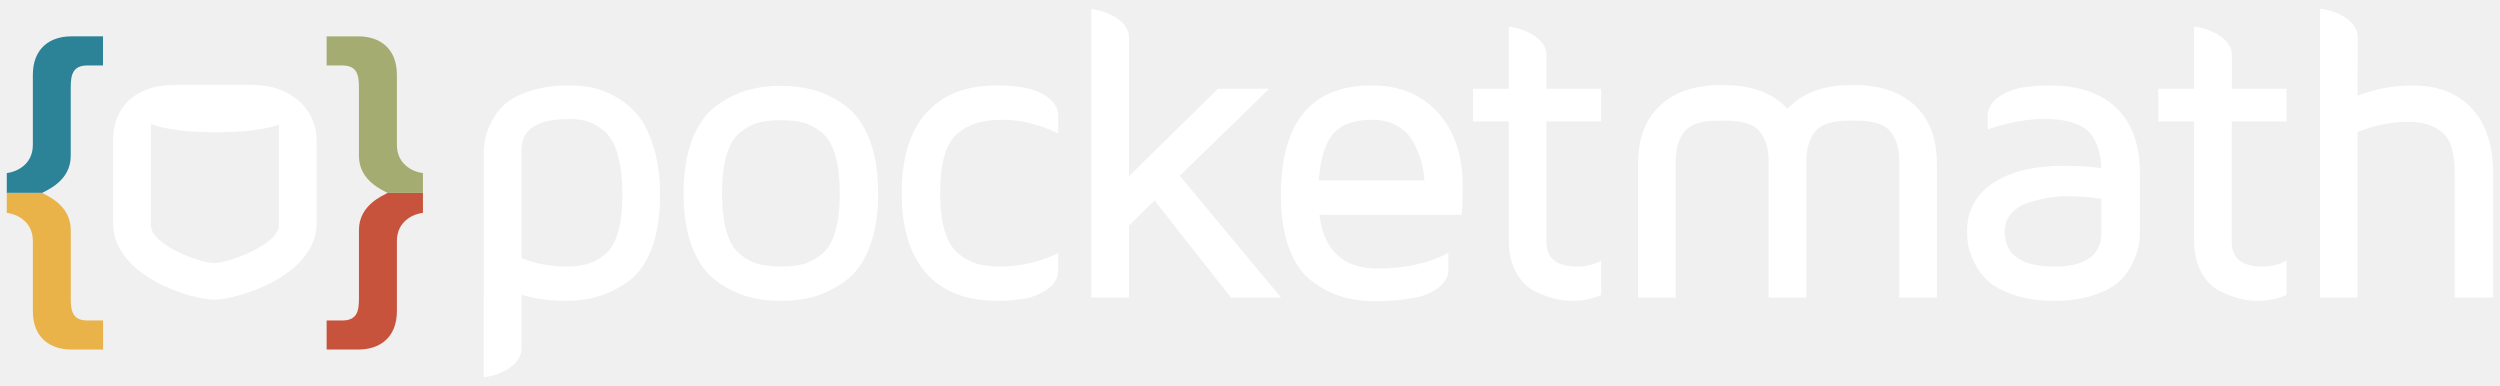
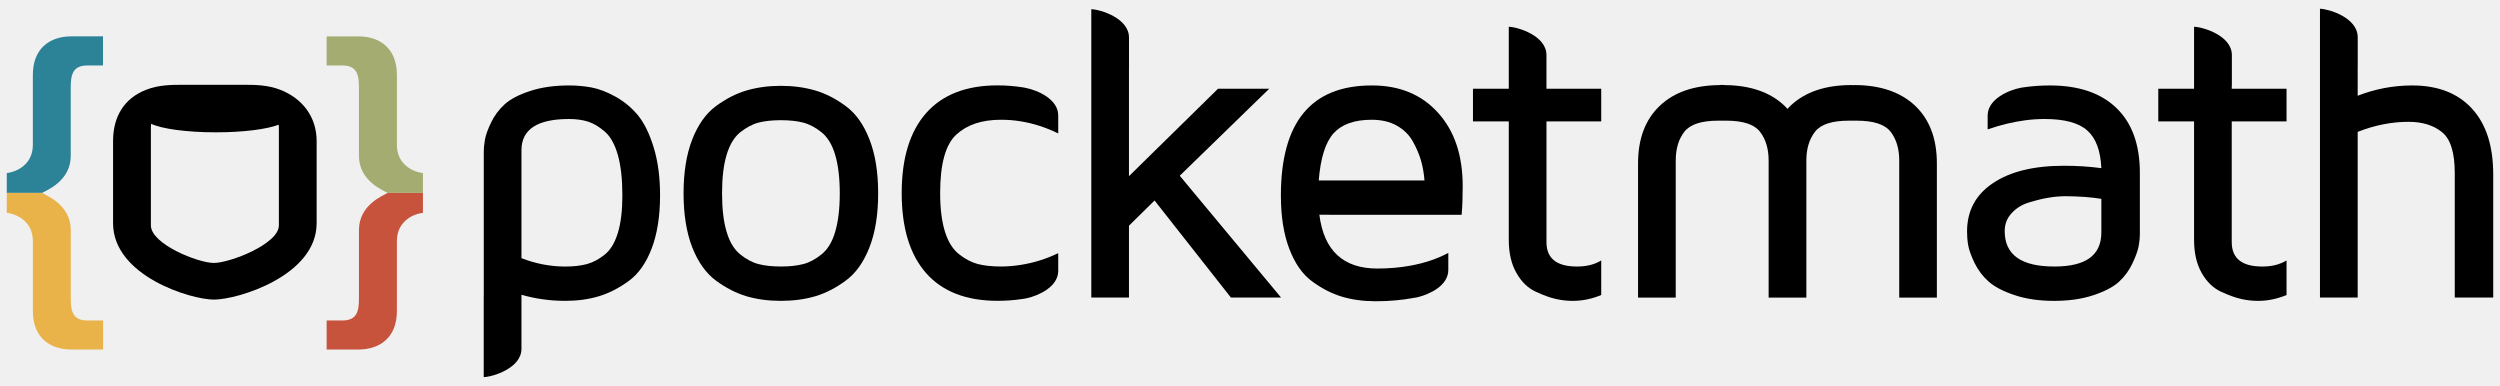
<svg xmlns="http://www.w3.org/2000/svg" version="1.1" x="0px" y="0px" viewBox="0 0 598.358 92.348" enable-background="new 0 0 598.358 92.348" xml:space="preserve">
  <g id="Guides">
</g>
  <g id="Background">
</g>
  <g id="Main_Layer">
    <g id="RSS">
	</g>
    <g id="Icon_1_-_Check">
	</g>
    <g id="Icon_1_-_Delete">
	</g>
    <g id="RSS_1_">
	</g>
    <g>
-       <path fill="#ffffff" d="M458.358,25.294c-3.497-3.279-8.343-4.935-14.57-4.935v0.029c-0.123-0.02-0.246-0.02-0.375-0.02h-0.306v-0.009    c-6.227,0-11.079,1.655-14.553,4.935c-0.263,0.243-0.486,0.518-0.732,0.775c-0.246-0.257-0.469-0.532-0.738-0.775    c-3.417-3.239-8.174-4.872-14.261-4.926v-0.026c-0.24,0-0.492-0.017-0.692-0.017c-0.2,0-0.392,0.017-0.592,0.017v0.026    c-6.076,0.054-10.827,1.69-14.25,4.926c-3.497,3.302-5.232,7.902-5.232,13.801v32.133h9.018V38.443    c0-2.856,0.692-5.149,2.081-6.933c1.392-1.761,4.094-2.63,8.114-2.63h1.552h0.286c4.02,0,6.739,0.869,8.114,2.63    c1.389,1.784,2.087,4.077,2.087,6.933v32.785h9.029V38.443c0-2.856,0.695-5.149,2.09-6.933c1.367-1.761,4.088-2.63,8.108-2.63    h1.824c4.04,0,6.73,0.869,8.131,2.63c1.381,1.784,2.079,4.077,2.079,6.933v32.785h9.006V39.095    C463.579,33.196,461.832,28.596,458.358,25.294" />
-       <path fill="#ffffff" d="M156.458,35.299c-1.012-3.314-2.267-5.87-3.774-7.714c-1.521-1.821-3.302-3.302-5.366-4.449    c-2.073-1.149-3.988-1.87-5.741-2.204c-1.753-0.317-3.528-0.48-5.378-0.48c-3.557,0-6.69,0.452-9.375,1.349    c-2.71,0.889-4.726,1.953-6.07,3.194c-1.352,1.244-2.425,2.682-3.205,4.309c-0.783,1.621-1.269,2.982-1.47,4.037    c-0.189,1.064-0.292,2.127-0.292,3.211v34.495h-0.011v19.21c2.219-0.051,9.032-2.176,9.032-6.765v-7.288v-0.017v-5.638    c3.345,0.966,6.833,1.458,10.481,1.458c2.913,0,5.601-0.363,8.017-1.089c2.436-0.735,4.82-1.953,7.159-3.66    c2.347-1.69,4.171-4.291,5.512-7.788c1.335-3.517,2.004-7.737,2.004-12.697C157.982,42.435,157.479,38.61,156.458,35.299     M147.881,55.735c-0.726,2.385-1.775,4.111-3.165,5.221c-1.387,1.106-2.788,1.85-4.223,2.244    c-1.447,0.392-3.171,0.595-5.203,0.595c-3.574,0-7.082-0.678-10.481-2.007V35.942c0-4.972,3.797-7.459,11.391-7.459    c1.71,0,3.228,0.214,4.557,0.626c1.312,0.423,2.656,1.227,4.008,2.399c1.352,1.169,2.39,3.039,3.116,5.598    c0.72,2.553,1.078,5.773,1.078,9.667C148.958,50.398,148.601,53.391,147.881,55.735" />
-       <path fill="#ffffff" d="M547.269,29.063V21.24h-13.117v-0.546c0.006-0.077,0.029-0.152,0.029-0.243v-7.279c0-4.609-6.819-6.707-9.046-6.767V21.24    h-8.566v7.822h8.566v28.359c0,3.142,0.615,5.784,1.824,7.917c1.229,2.144,2.782,3.631,4.657,4.492    c1.893,0.872,3.508,1.447,4.843,1.736c1.355,0.306,2.63,0.443,3.82,0.443h0.24c2.262,0,4.506-0.472,6.75-1.395V62.34    c-1.581,0.955-3.491,1.45-5.73,1.45h-0.1c-4.858,0-7.288-1.953-7.288-5.838V29.063H547.269z" />
-       <path fill="#ffffff" d="M591.657,26.006c-3.397-3.711-8.168-5.552-14.307-5.552c-4.494,0-8.835,0.818-13.055,2.462v-6.593    c0-0.051,0.011-0.112,0.011-0.169V8.871c0-0.04-0.011-0.074-0.011-0.112c-0.123-4.534-6.819-6.604-9.026-6.667v69.124h9.026    V31.564c4.091-1.61,8.151-2.407,12.171-2.407c3.297,0,5.95,0.815,7.991,2.453c2.056,1.638,3.073,4.909,3.073,9.792v29.814h9.206    V41.771C596.737,34.957,595.053,29.7,591.657,26.006" />
-       <path fill="#ffffff" d="M506.556,25.852c-3.742-3.608-9.052-5.398-15.916-5.398c-2.176,0-4.283,0.146-6.347,0.452    c-0.22,0.046-0.432,0.074-0.638,0.106c-2.793,0.526-7.84,2.622-7.925,6.556v3.402c3.133-1.089,6.138-1.804,9.02-2.181    c1.584-0.212,3.125-0.306,4.635-0.306c4.712,0,8.114,0.903,10.178,2.739c2.067,1.816,3.196,4.835,3.379,9.023    c-2.888-0.386-5.864-0.572-8.94-0.572c-7.231,0-12.912,1.387-17.031,4.18c-4.131,2.771-6.17,6.627-6.17,11.562    c0,1.086,0.083,2.199,0.274,3.294c0.189,1.109,0.709,2.525,1.518,4.229c0.843,1.695,1.936,3.171,3.317,4.406    c1.378,1.241,3.434,2.336,6.17,3.257c2.742,0.941,5.93,1.41,9.561,1.41c3.551,0,6.684-0.449,9.386-1.352    c2.708-0.895,4.746-1.961,6.104-3.191c1.361-1.249,2.433-2.696,3.222-4.357c0.781-1.658,1.295-3.025,1.495-4.094    c0.203-1.041,0.314-2.119,0.314-3.191V41.379C512.162,34.643,510.295,29.454,506.556,25.852 M502.942,55.657    c0,5.421-3.714,8.131-11.156,8.131h-0.146c-7.897,0-11.828-2.828-11.828-8.466c0-1.653,0.532-3.079,1.635-4.272    c1.084-1.198,2.465-2.067,4.14-2.582c1.67-0.515,3.205-0.898,4.663-1.141c1.438-0.243,2.819-0.366,4.143-0.366    c3.339,0.031,6.181,0.237,8.549,0.635V55.657z" />
-       <path fill="#ffffff" d="M239.538,28.664h0.194c1.521,0,3.022,0.123,4.517,0.366c3.028,0.483,6.044,1.455,9.032,2.905v-4.3    c0-3.92-4.96-6.05-7.797-6.602c-0.234-0.051-0.457-0.08-0.703-0.129c-1.97-0.306-3.977-0.469-6.016-0.469    c-7.499,0-13.183,2.213-17.086,6.619c-3.903,4.409-5.864,10.793-5.864,19.153c0,8.38,1.961,14.767,5.864,19.184    c3.903,4.4,9.586,6.607,17.086,6.607c1.973,0,3.9-0.137,5.792-0.417c0.346-0.043,0.781-0.109,1.249-0.214    c2.87-0.652,7.474-2.753,7.474-6.547v-4.229c-2.945,1.412-5.953,2.344-9.032,2.816c-1.555,0.243-3.119,0.38-4.712,0.38    c-2.11,0-3.948-0.2-5.472-0.586c-1.518-0.406-3.039-1.181-4.523-2.356c-1.501-1.175-2.63-2.999-3.385-5.432    c-0.752-2.436-1.138-5.501-1.138-9.206c0-6.956,1.289-11.619,3.868-13.989C231.459,29.847,234.998,28.664,239.538,28.664" />
-       <path fill="#ffffff" d="M165.682,59.194c-1.378-3.551-2.076-7.854-2.076-12.912c0-5.063,0.698-9.366,2.076-12.909    c1.395-3.557,3.279-6.213,5.672-7.974c2.396-1.764,4.843-3.022,7.339-3.751c2.502-0.729,5.238-1.106,8.191-1.106    c2.988,0,5.707,0.377,8.22,1.106c2.496,0.729,4.949,1.987,7.328,3.751c2.404,1.761,4.294,4.417,5.667,7.974    c1.395,3.542,2.084,7.845,2.084,12.909c0,5.058-0.689,9.361-2.084,12.912c-1.372,3.54-3.262,6.196-5.667,7.965    c-2.379,1.767-4.832,3.005-7.328,3.757c-2.513,0.729-5.232,1.092-8.22,1.092c-2.953,0-5.69-0.363-8.191-1.092    c-2.496-0.752-4.943-1.99-7.339-3.757C168.962,65.39,167.078,62.734,165.682,59.194 M173.914,37.059    c-0.732,2.422-1.095,5.484-1.095,9.223c0,3.72,0.363,6.802,1.095,9.206c0.715,2.43,1.798,4.211,3.234,5.378    c1.458,1.175,2.908,1.958,4.383,2.336c1.481,0.389,3.268,0.586,5.355,0.586c2.116,0,3.891-0.197,5.384-0.586    c1.475-0.377,2.919-1.161,4.372-2.336c1.447-1.167,2.542-2.948,3.251-5.378c0.72-2.404,1.101-5.487,1.101-9.206    c0-3.74-0.38-6.802-1.101-9.223c-0.709-2.416-1.804-4.206-3.251-5.389c-1.452-1.141-2.896-1.933-4.372-2.322    c-1.492-0.383-3.268-0.58-5.384-0.58c-2.087,0-3.874,0.197-5.355,0.58c-1.475,0.389-2.925,1.181-4.383,2.322    C175.712,32.854,174.628,34.644,173.914,37.059" />
-       <path fill="#ffffff" d="M383.24,29.063V21.24h-13.106v-0.546v-0.243v-7.279c0-4.609-6.807-6.707-9.017-6.767V21.24h-8.572v7.822h8.572v28.359    c0,3.142,0.609,5.784,1.836,7.917c1.212,2.144,2.759,3.631,4.652,4.492c1.876,0.872,3.485,1.447,4.838,1.736    c1.367,0.306,2.619,0.443,3.82,0.443h0.24c2.25,0,4.495-0.472,6.739-1.395V62.34c-1.564,0.955-3.491,1.45-5.735,1.45h-0.094    c-4.846,0-7.276-1.953-7.276-5.838V29.063H383.24z" />
-       <path fill="#ffffff" d="M282.363,42.06l21.414-20.82h-12.257l-21.309,20.923V16.414c0-0.057,0.006-0.114,0.006-0.172V8.975    c0-4.6-6.819-6.722-9.023-6.765v9.449v9.747v49.811h9.018V54.019l6.121-6.035l18.275,23.233h12.005L282.363,42.06z" />
-       <path fill="#ffffff" d="M350.088,44.549c0-7.339-1.95-13.192-5.898-17.555c-3.931-4.354-9.192-6.542-15.773-6.542h-0.1    c-14.504,0-21.746,8.774-21.746,26.361c0,4.969,0.669,9.209,2.004,12.717c1.335,3.502,3.156,6.127,5.467,7.811    c2.307,1.701,4.686,2.925,7.128,3.662c2.445,0.726,5.121,1.095,8,1.095h0.303c3.042,0,5.958-0.269,8.706-0.763    c0.289-0.037,0.598-0.089,0.944-0.166c0.06-0.017,0.117-0.029,0.183-0.034c2.882-0.692,7.339-2.788,7.339-6.519v-4.068    l0.043-0.029h-0.026c-2.682,1.444-5.712,2.445-9.043,3.056c-2.473,0.455-5.126,0.698-7.957,0.698    c-8.168,0-12.791-4.291-13.881-12.871l34.052,0.017C350.014,49.221,350.088,46.928,350.088,44.549 M315.633,43.199    c0.417-5.352,1.604-9.118,3.539-11.288c1.961-2.164,4.992-3.248,9.143-3.248c2.31,0,4.303,0.46,5.967,1.387    c1.67,0.938,2.962,2.184,3.837,3.745c0.889,1.564,1.547,3.113,1.984,4.617c0.435,1.518,0.715,3.116,0.838,4.786H315.633z" />
+       <path d="M458.358,25.294c-3.497-3.279-8.343-4.935-14.57-4.935v0.029c-0.123-0.02-0.246-0.02-0.375-0.02h-0.306v-0.009    c-6.227,0-11.079,1.655-14.553,4.935c-0.263,0.243-0.486,0.518-0.732,0.775c-0.246-0.257-0.469-0.532-0.738-0.775    c-3.417-3.239-8.174-4.872-14.261-4.926v-0.026c-0.24,0-0.492-0.017-0.692-0.017c-0.2,0-0.392,0.017-0.592,0.017v0.026    c-6.076,0.054-10.827,1.69-14.25,4.926c-3.497,3.302-5.232,7.902-5.232,13.801v32.133h9.018V38.443    c0-2.856,0.692-5.149,2.081-6.933c1.392-1.761,4.094-2.63,8.114-2.63h1.552h0.286c4.02,0,6.739,0.869,8.114,2.63    c1.389,1.784,2.087,4.077,2.087,6.933v32.785h9.029V38.443c0-2.856,0.695-5.149,2.09-6.933c1.367-1.761,4.088-2.63,8.108-2.63    h1.824c4.04,0,6.73,0.869,8.131,2.63c1.381,1.784,2.079,4.077,2.079,6.933v32.785h9.006V39.095    C463.579,33.196,461.832,28.596,458.358,25.294" />
+       <path d="M156.458,35.299c-1.012-3.314-2.267-5.87-3.774-7.714c-1.521-1.821-3.302-3.302-5.366-4.449    c-2.073-1.149-3.988-1.87-5.741-2.204c-1.753-0.317-3.528-0.48-5.378-0.48c-3.557,0-6.69,0.452-9.375,1.349    c-2.71,0.889-4.726,1.953-6.07,3.194c-1.352,1.244-2.425,2.682-3.205,4.309c-0.783,1.621-1.269,2.982-1.47,4.037    c-0.189,1.064-0.292,2.127-0.292,3.211v34.495h-0.011v19.21c2.219-0.051,9.032-2.176,9.032-6.765v-7.288v-0.017v-5.638    c3.345,0.966,6.833,1.458,10.481,1.458c2.913,0,5.601-0.363,8.017-1.089c2.436-0.735,4.82-1.953,7.159-3.66    c2.347-1.69,4.171-4.291,5.512-7.788c1.335-3.517,2.004-7.737,2.004-12.697C157.982,42.435,157.479,38.61,156.458,35.299     M147.881,55.735c-0.726,2.385-1.775,4.111-3.165,5.221c-1.387,1.106-2.788,1.85-4.223,2.244    c-1.447,0.392-3.171,0.595-5.203,0.595c-3.574,0-7.082-0.678-10.481-2.007V35.942c0-4.972,3.797-7.459,11.391-7.459    c1.71,0,3.228,0.214,4.557,0.626c1.312,0.423,2.656,1.227,4.008,2.399c1.352,1.169,2.39,3.039,3.116,5.598    c0.72,2.553,1.078,5.773,1.078,9.667C148.958,50.398,148.601,53.391,147.881,55.735" />
+       <path d="M547.269,29.063V21.24h-13.117v-0.546c0.006-0.077,0.029-0.152,0.029-0.243v-7.279c0-4.609-6.819-6.707-9.046-6.767V21.24    h-8.566v7.822h8.566v28.359c0,3.142,0.615,5.784,1.824,7.917c1.229,2.144,2.782,3.631,4.657,4.492    c1.893,0.872,3.508,1.447,4.843,1.736c1.355,0.306,2.63,0.443,3.82,0.443h0.24c2.262,0,4.506-0.472,6.75-1.395V62.34    c-1.581,0.955-3.491,1.45-5.73,1.45h-0.1c-4.858,0-7.288-1.953-7.288-5.838V29.063H547.269z" />
+       <path d="M591.657,26.006c-3.397-3.711-8.168-5.552-14.307-5.552c-4.494,0-8.835,0.818-13.055,2.462v-6.593    c0-0.051,0.011-0.112,0.011-0.169V8.871c0-0.04-0.011-0.074-0.011-0.112c-0.123-4.534-6.819-6.604-9.026-6.667v69.124h9.026    V31.564c4.091-1.61,8.151-2.407,12.171-2.407c3.297,0,5.95,0.815,7.991,2.453c2.056,1.638,3.073,4.909,3.073,9.792v29.814h9.206    V41.771C596.737,34.957,595.053,29.7,591.657,26.006" />
+       <path d="M506.556,25.852c-3.742-3.608-9.052-5.398-15.916-5.398c-2.176,0-4.283,0.146-6.347,0.452    c-0.22,0.046-0.432,0.074-0.638,0.106c-2.793,0.526-7.84,2.622-7.925,6.556v3.402c3.133-1.089,6.138-1.804,9.02-2.181    c1.584-0.212,3.125-0.306,4.635-0.306c4.712,0,8.114,0.903,10.178,2.739c2.067,1.816,3.196,4.835,3.379,9.023    c-2.888-0.386-5.864-0.572-8.94-0.572c-7.231,0-12.912,1.387-17.031,4.18c-4.131,2.771-6.17,6.627-6.17,11.562    c0,1.086,0.083,2.199,0.274,3.294c0.189,1.109,0.709,2.525,1.518,4.229c0.843,1.695,1.936,3.171,3.317,4.406    c1.378,1.241,3.434,2.336,6.17,3.257c2.742,0.941,5.93,1.41,9.561,1.41c3.551,0,6.684-0.449,9.386-1.352    c2.708-0.895,4.746-1.961,6.104-3.191c1.361-1.249,2.433-2.696,3.222-4.357c0.781-1.658,1.295-3.025,1.495-4.094    c0.203-1.041,0.314-2.119,0.314-3.191V41.379C512.162,34.643,510.295,29.454,506.556,25.852 M502.942,55.657    c0,5.421-3.714,8.131-11.156,8.131h-0.146c-7.897,0-11.828-2.828-11.828-8.466c0-1.653,0.532-3.079,1.635-4.272    c1.084-1.198,2.465-2.067,4.14-2.582c1.67-0.515,3.205-0.898,4.663-1.141c1.438-0.243,2.819-0.366,4.143-0.366    c3.339,0.031,6.181,0.237,8.549,0.635V55.657z" />
+       <path d="M239.538,28.664h0.194c1.521,0,3.022,0.123,4.517,0.366c3.028,0.483,6.044,1.455,9.032,2.905v-4.3    c0-3.92-4.96-6.05-7.797-6.602c-0.234-0.051-0.457-0.08-0.703-0.129c-1.97-0.306-3.977-0.469-6.016-0.469    c-7.499,0-13.183,2.213-17.086,6.619c-3.903,4.409-5.864,10.793-5.864,19.153c0,8.38,1.961,14.767,5.864,19.184    c3.903,4.4,9.586,6.607,17.086,6.607c1.973,0,3.9-0.137,5.792-0.417c0.346-0.043,0.781-0.109,1.249-0.214    c2.87-0.652,7.474-2.753,7.474-6.547v-4.229c-2.945,1.412-5.953,2.344-9.032,2.816c-1.555,0.243-3.119,0.38-4.712,0.38    c-2.11,0-3.948-0.2-5.472-0.586c-1.518-0.406-3.039-1.181-4.523-2.356c-1.501-1.175-2.63-2.999-3.385-5.432    c-0.752-2.436-1.138-5.501-1.138-9.206c0-6.956,1.289-11.619,3.868-13.989C231.459,29.847,234.998,28.664,239.538,28.664" />
+       <path d="M165.682,59.194c-1.378-3.551-2.076-7.854-2.076-12.912c0-5.063,0.698-9.366,2.076-12.909    c1.395-3.557,3.279-6.213,5.672-7.974c2.396-1.764,4.843-3.022,7.339-3.751c2.502-0.729,5.238-1.106,8.191-1.106    c2.988,0,5.707,0.377,8.22,1.106c2.496,0.729,4.949,1.987,7.328,3.751c2.404,1.761,4.294,4.417,5.667,7.974    c1.395,3.542,2.084,7.845,2.084,12.909c0,5.058-0.689,9.361-2.084,12.912c-1.372,3.54-3.262,6.196-5.667,7.965    c-2.379,1.767-4.832,3.005-7.328,3.757c-2.513,0.729-5.232,1.092-8.22,1.092c-2.953,0-5.69-0.363-8.191-1.092    c-2.496-0.752-4.943-1.99-7.339-3.757C168.962,65.39,167.078,62.734,165.682,59.194 M173.914,37.059    c-0.732,2.422-1.095,5.484-1.095,9.223c0,3.72,0.363,6.802,1.095,9.206c0.715,2.43,1.798,4.211,3.234,5.378    c1.458,1.175,2.908,1.958,4.383,2.336c1.481,0.389,3.268,0.586,5.355,0.586c2.116,0,3.891-0.197,5.384-0.586    c1.475-0.377,2.919-1.161,4.372-2.336c1.447-1.167,2.542-2.948,3.251-5.378c0.72-2.404,1.101-5.487,1.101-9.206    c0-3.74-0.38-6.802-1.101-9.223c-0.709-2.416-1.804-4.206-3.251-5.389c-1.452-1.141-2.896-1.933-4.372-2.322    c-1.492-0.383-3.268-0.58-5.384-0.58c-2.087,0-3.874,0.197-5.355,0.58c-1.475,0.389-2.925,1.181-4.383,2.322    C175.712,32.854,174.628,34.644,173.914,37.059" />
+       <path d="M383.24,29.063V21.24h-13.106v-0.546v-0.243v-7.279c0-4.609-6.807-6.707-9.017-6.767V21.24h-8.572v7.822h8.572v28.359    c0,3.142,0.609,5.784,1.836,7.917c1.212,2.144,2.759,3.631,4.652,4.492c1.876,0.872,3.485,1.447,4.838,1.736    c1.367,0.306,2.619,0.443,3.82,0.443h0.24c2.25,0,4.495-0.472,6.739-1.395V62.34c-1.564,0.955-3.491,1.45-5.735,1.45h-0.094    c-4.846,0-7.276-1.953-7.276-5.838V29.063H383.24z" />
+       <path d="M282.363,42.06l21.414-20.82h-12.257l-21.309,20.923V16.414c0-0.057,0.006-0.114,0.006-0.172V8.975    c0-4.6-6.819-6.722-9.023-6.765v9.449v9.747v49.811h9.018V54.019l6.121-6.035l18.275,23.233h12.005L282.363,42.06z" />
+       <path d="M350.088,44.549c0-7.339-1.95-13.192-5.898-17.555c-3.931-4.354-9.192-6.542-15.773-6.542h-0.1    c-14.504,0-21.746,8.774-21.746,26.361c0,4.969,0.669,9.209,2.004,12.717c1.335,3.502,3.156,6.127,5.467,7.811    c2.307,1.701,4.686,2.925,7.128,3.662c2.445,0.726,5.121,1.095,8,1.095h0.303c3.042,0,5.958-0.269,8.706-0.763    c0.289-0.037,0.598-0.089,0.944-0.166c0.06-0.017,0.117-0.029,0.183-0.034c2.882-0.692,7.339-2.788,7.339-6.519v-4.068    l0.043-0.029h-0.026c-2.682,1.444-5.712,2.445-9.043,3.056c-2.473,0.455-5.126,0.698-7.957,0.698    c-8.168,0-12.791-4.291-13.881-12.871l34.052,0.017C350.014,49.221,350.088,46.928,350.088,44.549 M315.633,43.199    c0.417-5.352,1.604-9.118,3.539-11.288c1.961-2.164,4.992-3.248,9.143-3.248c2.31,0,4.303,0.46,5.967,1.387    c1.67,0.938,2.962,2.184,3.837,3.745c0.889,1.564,1.547,3.113,1.984,4.617c0.435,1.518,0.715,3.116,0.838,4.786H315.633z" />
      <path fill="#A4AC71" d="M101.225,41.421c-2.033-0.2-6.233-1.85-6.233-6.73V17.925c0-6.399-4.131-9.221-9.218-9.221h-7.597v6.962    h3.731c3.602,0,4,2.322,4,5.289v16.351c0,6.041,5.83,8.243,6.85,8.86h8.466V41.421z" />
      <path fill="#C7533D" d="M85.913,55.049V71.42c0,2.965-0.403,5.286-3.991,5.286H78.18v6.953h7.594c5.086,0,9.221-2.819,9.221-9.226    V57.662c0-4.88,4.2-6.519,6.23-6.719v-4.766h-8.463C91.737,46.803,85.913,49.002,85.913,55.049" />
      <path fill="#2C8297" d="M16.933,37.305V20.954c0-2.968,0.403-5.286,3.997-5.286h3.725V8.703h-7.594    c-5.075,0-9.198,2.822-9.198,9.223v16.766c0,4.878-4.206,6.527-6.241,6.727v4.749h8.463    C11.109,45.551,16.933,43.346,16.933,37.305" />
      <path fill="#E9B34A" d="M1.621,50.944c2.039,0.197,6.244,1.838,6.244,6.719v16.771c0,6.404,4.12,9.223,9.212,9.223h7.591v-6.95    h-3.72c-3.614,0-4.011-2.336-4.011-5.289V55.05c0-6.05-5.83-8.246-6.85-8.872H1.621V50.944z" />
-       <path fill="#ffffff" d="M67.135,21.51c-3.082-1.215-6.204-1.215-8.946-1.215H43.825c-2.73,0-5.847,0-8.912,1.215    c-5.175,2.041-7.851,6.367-7.851,12.254v19.662c0,12.571,18.513,18.281,24.145,18.281c5.712,0,24.577-5.71,24.577-18.281V33.764    C75.783,27.863,72.292,23.551,67.135,21.51 M66.749,53.94c0,4.48-11.765,8.995-15.556,8.995c-3.8,0-15.079-4.515-15.079-8.995    V30.35c0-0.274,0.034-0.48,0.057-0.723c2.539,1.215,8.52,2.044,15.508,2.044c6.57,0,12.251-0.746,15.013-1.824    c0.017,0.157,0.057,0.309,0.057,0.503V53.94z" />
+       <path d="M67.135,21.51c-3.082-1.215-6.204-1.215-8.946-1.215H43.825c-2.73,0-5.847,0-8.912,1.215    c-5.175,2.041-7.851,6.367-7.851,12.254v19.662c0,12.571,18.513,18.281,24.145,18.281c5.712,0,24.577-5.71,24.577-18.281V33.764    C75.783,27.863,72.292,23.551,67.135,21.51 M66.749,53.94c0,4.48-11.765,8.995-15.556,8.995c-3.8,0-15.079-4.515-15.079-8.995    V30.35c0-0.274,0.034-0.48,0.057-0.723c2.539,1.215,8.52,2.044,15.508,2.044c6.57,0,12.251-0.746,15.013-1.824    c0.017,0.157,0.057,0.309,0.057,0.503V53.94z" />
    </g>
  </g>
  <g id="Layer_30">
</g>
  <g id="Process">
</g>
  <g id="_x31_155pxtall" display="none">
</g>
  <g id="screenshot" display="none">
</g>
  <g id="Layer_29" display="none">
</g>
  <g id="Guide" display="none">
</g>
  <g id="_x31_6_Col_Grid_1_" display="none" enable-background="new    ">
    <g id="Rectangle_xA0_Image_31_" display="inline" opacity="0.102">
	</g>
    <g id="Rectangle_xA0_Image_29_" display="inline" opacity="0.102">
	</g>
    <g id="Rectangle_xA0_Image_27_" display="inline" opacity="0.102">
	</g>
    <g id="Rectangle_xA0_Image_25_" display="inline" opacity="0.102">
	</g>
    <g id="Rectangle_xA0_Image_23_" display="inline" opacity="0.102">
	</g>
    <g id="Rectangle_xA0_Image_21_" display="inline" opacity="0.102">
	</g>
    <g id="Rectangle_xA0_Image_19_" display="inline" opacity="0.102">
	</g>
    <g id="Rectangle_xA0_Image_17_" display="inline" opacity="0.102">
	</g>
    <g id="Rectangle_xA0_Image_15_" display="inline" opacity="0.102">
	</g>
    <g id="Rectangle_xA0_Image_13_" display="inline" opacity="0.102">
	</g>
    <g id="Rectangle_xA0_Image_11_" display="inline" opacity="0.102">
	</g>
    <g id="Rectangle_xA0_Image_9_" display="inline" opacity="0.102">
	</g>
    <g id="Rectangle_xA0_Image_7_" display="inline" opacity="0.102">
	</g>
    <g id="Rectangle_xA0_Image_5_" display="inline" opacity="0.102">
	</g>
    <g id="Rectangle_xA0_Image_3_" display="inline" opacity="0.102">
	</g>
    <g id="Rectangle_xA0_Image_1_" display="inline" opacity="0.102">
	</g>
  </g>
</svg>
